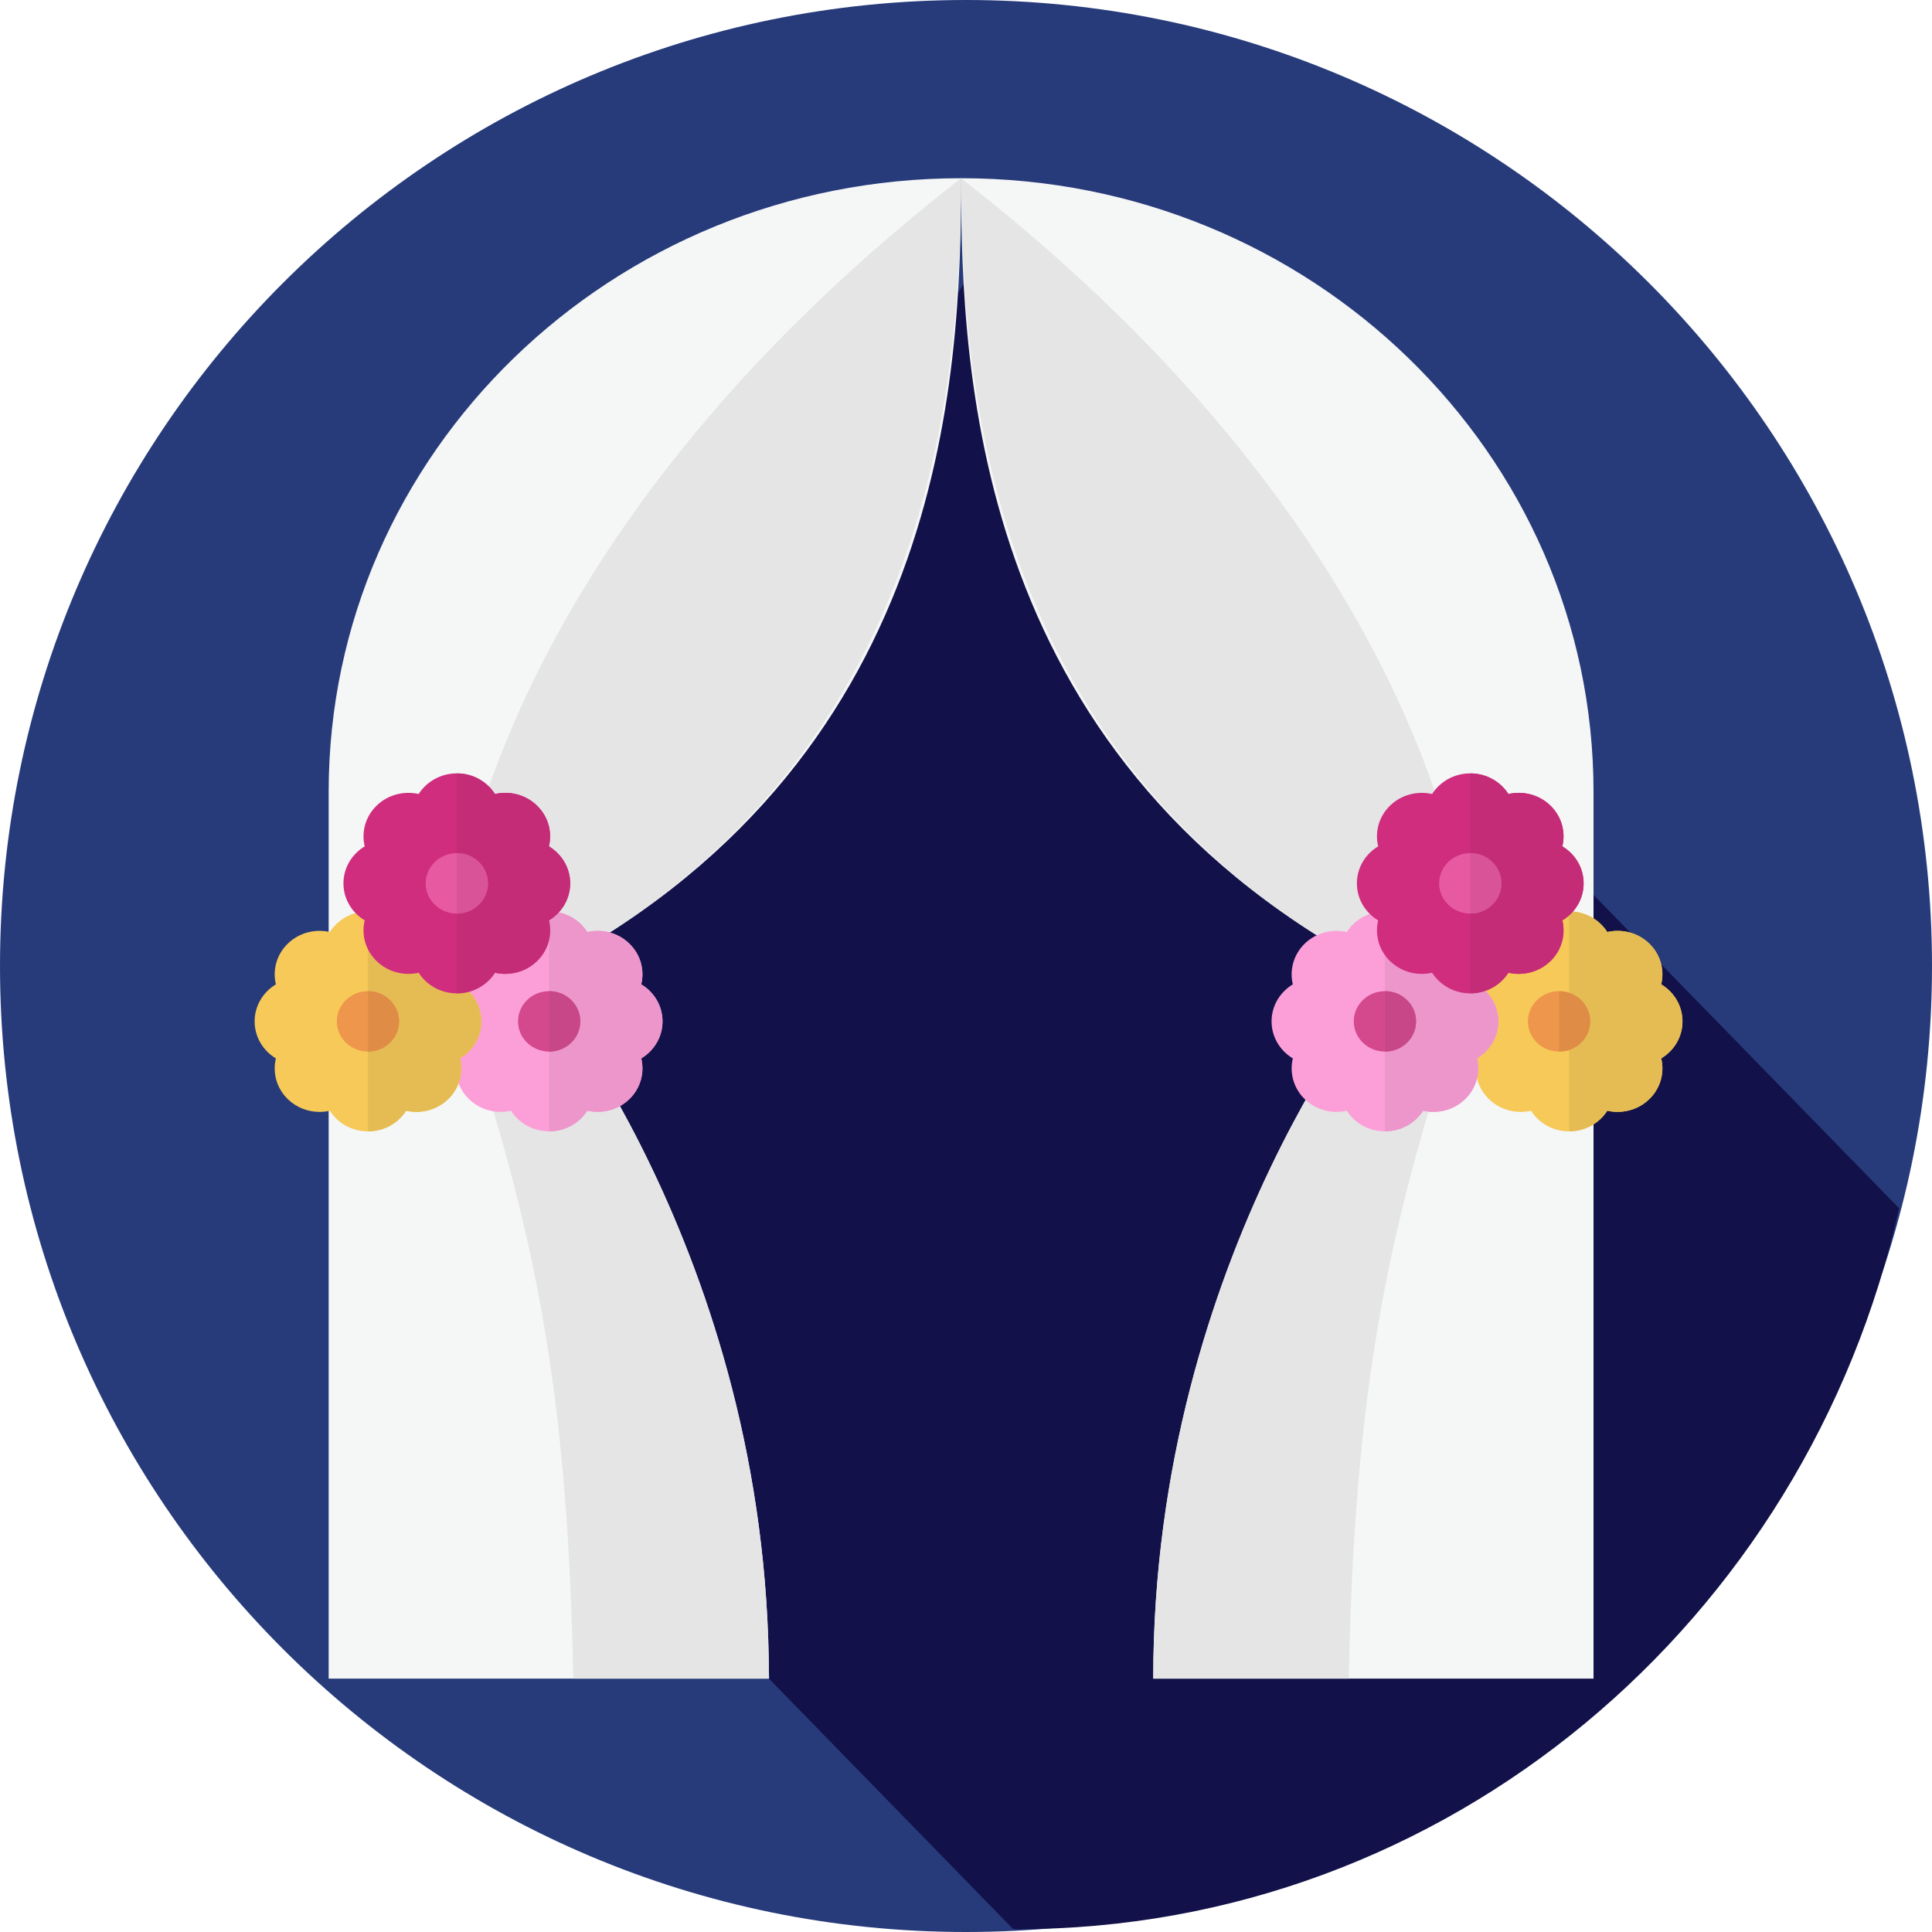
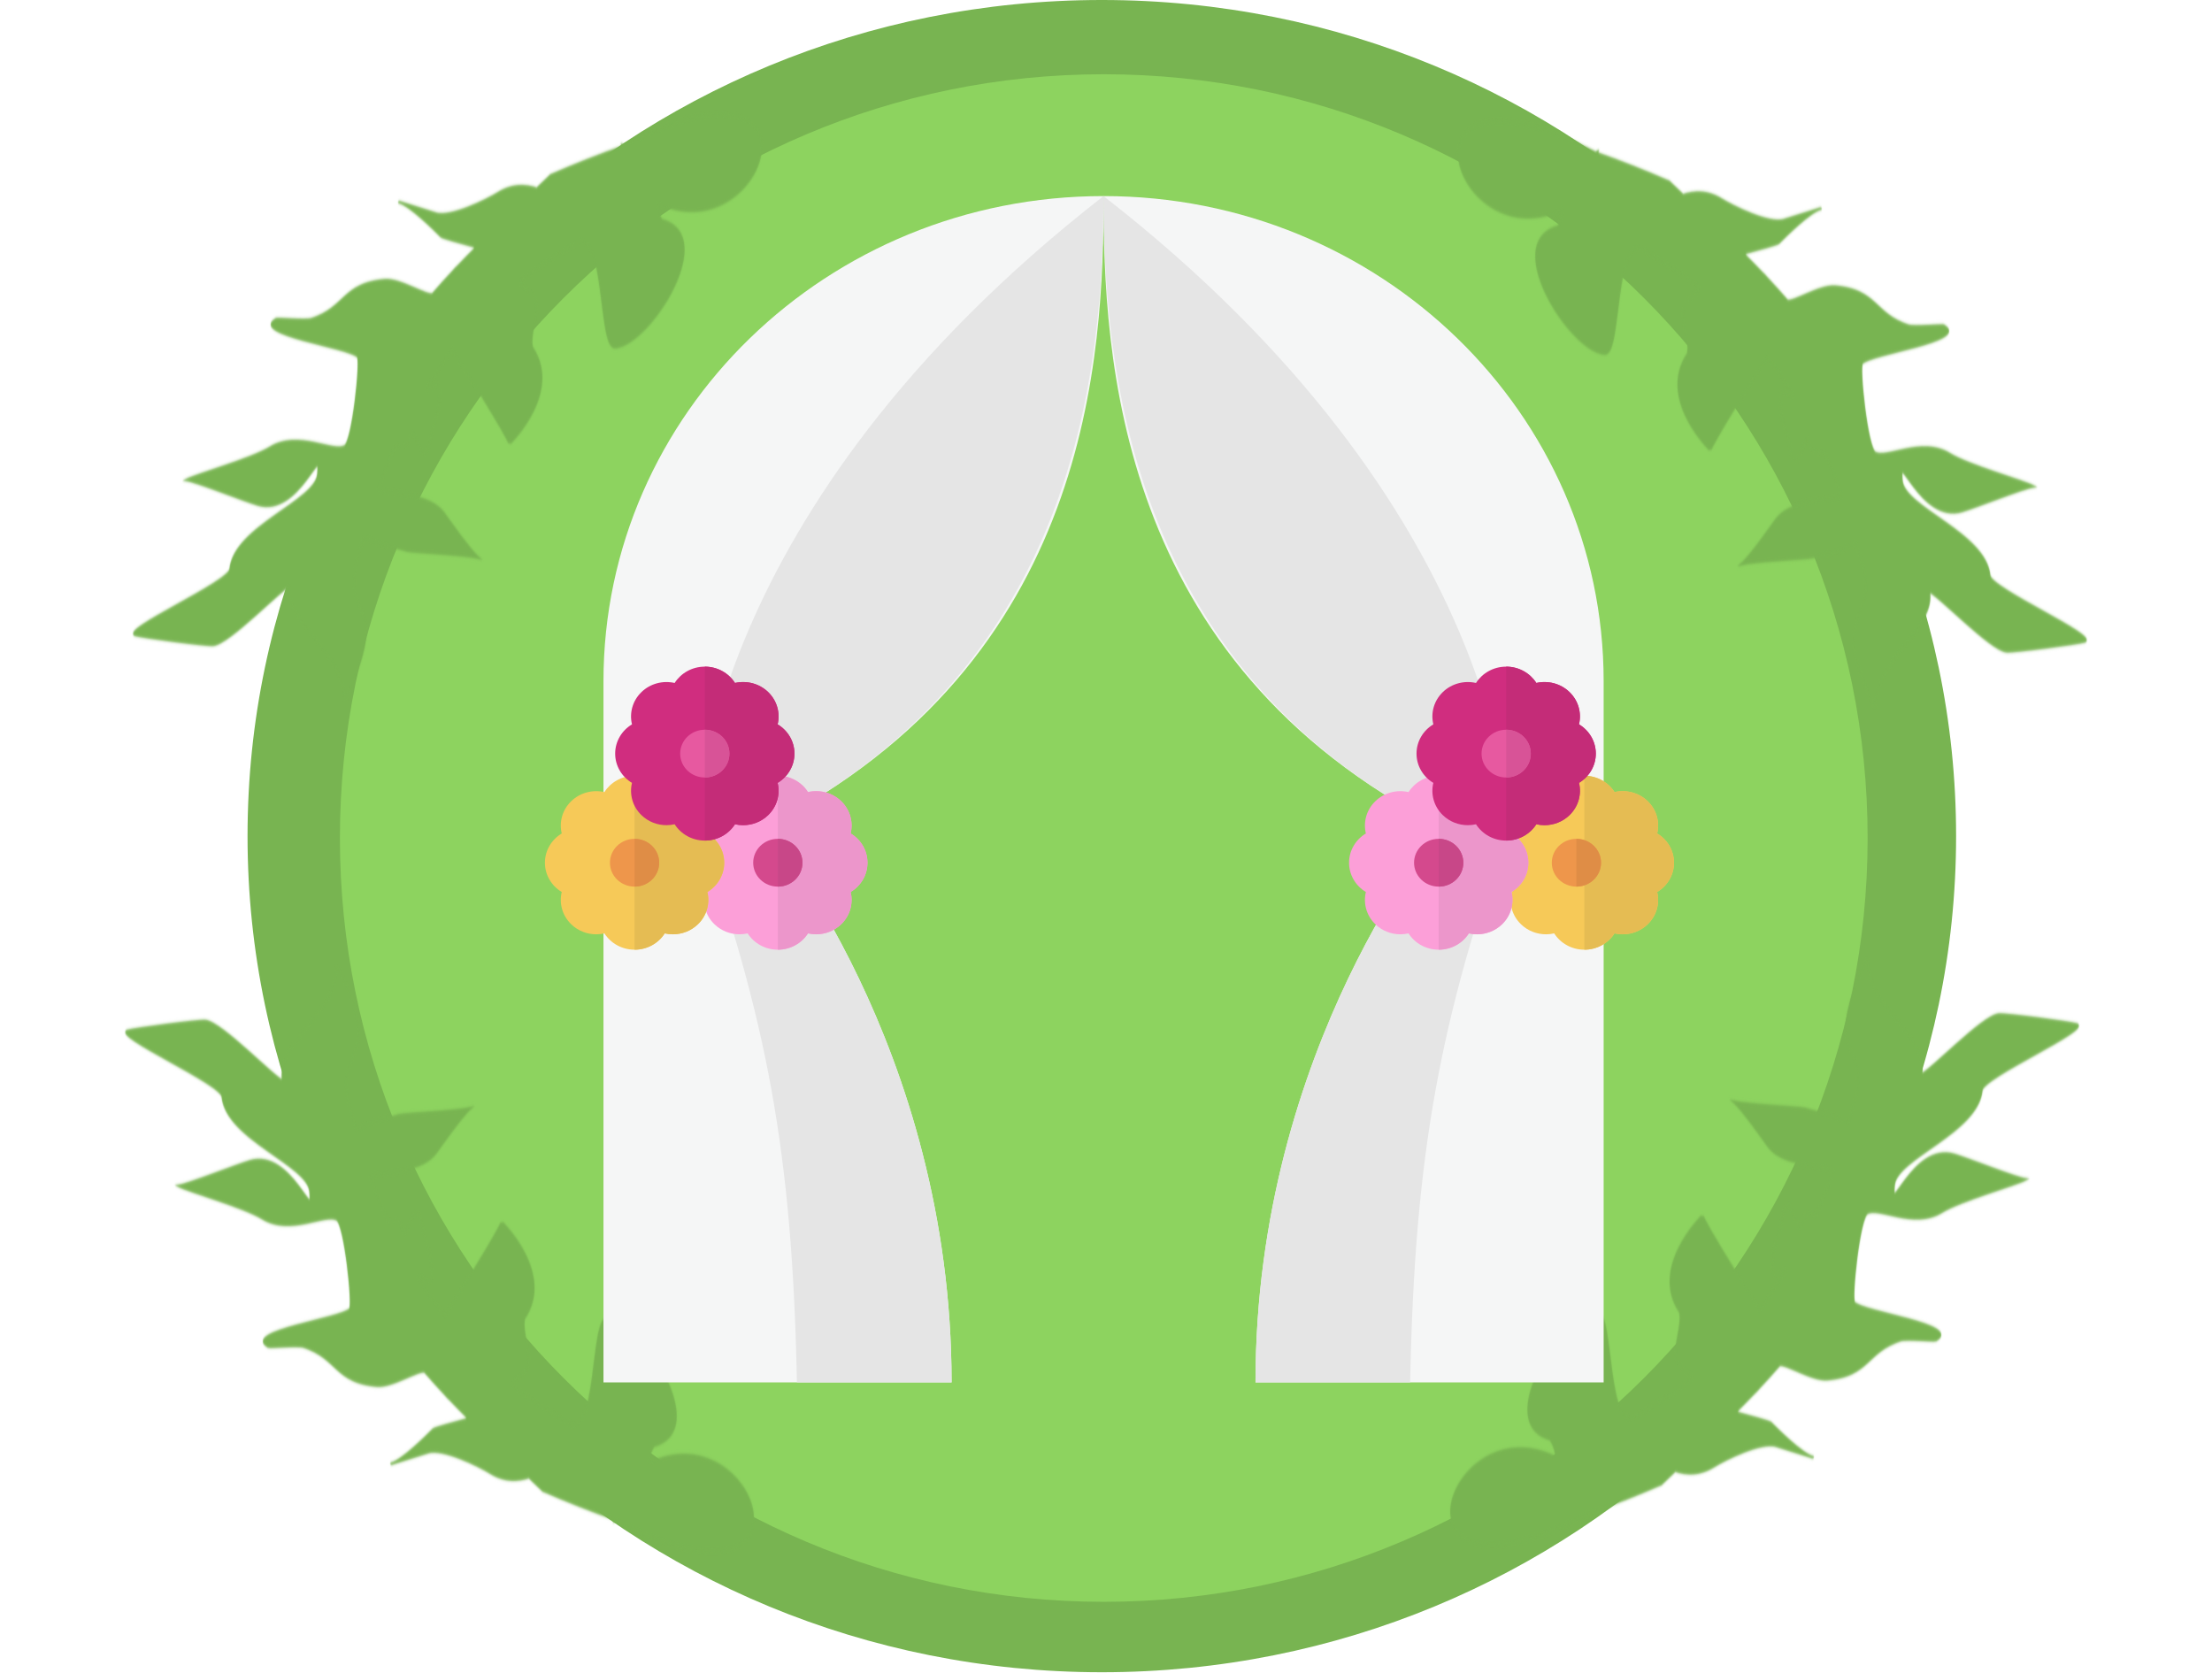
- <svg xmlns="http://www.w3.org/2000/svg" version="1.1" id="Layer_1" x="0px" y="0px" viewBox="0 0 511.996 511.996" xml:space="preserve" width="511.996" height="511.996">
-   <defs id="defs4578">
-     <pattern y="0" x="0" height="6" width="6" patternUnits="userSpaceOnUse" id="EMFhbasepattern" />
+ <svg xmlns="http://www.w3.org/2000/svg" width="196.144mm" height="148.296mm" viewBox="0 0 196.144 148.296" version="1.1" id="svg24597">
+   <defs id="defs24591">
+     <filter style="color-interpolation-filters:sRGB" id="filter16090-4-2-3" x="-0.002" width="1.005" y="-0.007" height="1.014">
+       <feGaussianBlur stdDeviation="0.215" id="feGaussianBlur16092-2-4-3" />
+     </filter>
+     <filter style="color-interpolation-filters:sRGB" id="filter16090-4-2-3-0" x="-0.002" width="1.005" y="-0.007" height="1.014">
+       <feGaussianBlur stdDeviation="0.215" id="feGaussianBlur16092-2-4-3-1" />
+     </filter>
+     <filter style="color-interpolation-filters:sRGB" id="filter16090-4-2-3-2" x="-0.002" width="1.005" y="-0.007" height="1.014">
+       <feGaussianBlur stdDeviation="0.215" id="feGaussianBlur16092-2-4-3-6" />
+     </filter>
+     <filter style="color-interpolation-filters:sRGB" id="filter16090-4-2-3-0-4" x="-0.002" width="1.005" y="-0.007" height="1.014">
+       <feGaussianBlur stdDeviation="0.215" id="feGaussianBlur16092-2-4-3-1-4" />
+     </filter>
  </defs>
-   <path id="path4595" d="m 511.996,255.998 c 0,141.359 -114.639,255.998 -255.998,255.998 C 114.639,511.996 0,397.357 0,255.998 0,114.639 114.639,0 255.998,0 397.357,0 511.996,114.639 511.996,255.998 Z" style="fill:#273b7a;fill-opacity:1;fill-rule:nonzero;stroke:none" />
-   <path style="fill:#121149;stroke-width:1" d="M 360.645,173.935 C 362.023,186.975 255.996,61.041 255.997,74.273 187.101,182.691 200.053,242.107 121.06,242.107 c -5.321,-0.04 87.99,203.741 82.705,202.736 l 64.75,66.402 c 0.303,0.002 0.602,0.011 0.904,0.011 114.059,0 209.519,-81.646 233.854,-191.055 z" id="path4487-1" />
-   <g id="g4489" transform="matrix(0.8004345,0,0,0.7765876,50.43327,47.23042)" style="stroke-width:1.268">
-     <path style="fill:#f5f6f6;stroke-width:1.609" d="m 255.192,0 c 0,68.398 5.029,200.688 141.314,272.124 0,0 -77.683,94.668 -77.683,239.876 H 464.578 V 209.387 C 464.579,93.746 370.834,0 255.192,0 Z" id="path4485" />
-     <path style="fill:#f5f6f6;stroke-width:1.609" d="m 255.192,0 c 0,68.398 -5.029,200.688 -141.314,272.124 0,0 77.683,94.668 77.683,239.876 H 45.806 V 209.387 C 45.806,93.746 139.552,0 255.192,0 Z" id="path4487" />
+   <g id="layer1" transform="translate(-14.90121,-137.4296)">
+     <g transform="translate(-288.6357,-73.91374)" id="layer1-2" style="stroke:none">
+       <ellipse style="fill:#78b451;fill-opacity:1;fill-rule:nonzero;stroke:none;stroke-width:0.265" cx="401.238" cy="285.491" id="circle7386-8" rx="75.751" ry="74.148" />
+       <circle style="fill:#8dd35f;fill-opacity:1;stroke:none;stroke-width:0.265" cx="401.411" cy="285.661" r="67.733" id="circle7386" />
+       <g transform="translate(33.69551,134.8254)" id="layer1-8" style="stroke:none" />
+     </g>
+     <path style="fill:#78b451;fill-opacity:1;stroke:#78b451;stroke-width:0.444;stroke-linecap:butt;stroke-linejoin:miter;stroke-miterlimit:4;stroke-dasharray:none;stroke-opacity:1;filter:url(#filter16090-4-2-3);enable-background:new" d="m 439.553,484.688 c -1.938,0.915 -3.654,3.051 -5.328,4.828 -0.437,0.464 -3.95,7.064 -5.348,8.779 1.818,-0.728 8.024,-1.816 8.838,-1.967 4.137,-0.766 5.562,-5.092 7.816,-7.516 2.199,1.656 4.308,3.406 6.314,5.254 -3.418,1.994 5.587,3.289 -3.21,3.094 -0.064,0.95 0,0 5.587,4.136 6.461,2.997 2.3,0.47 4.099,-0.505 1.775,2.083 3.44,4.256 4.975,6.531 -0.615,-0.255 -1.167,-0.402 -1.541,-0.275 -0.397,0.134 -16.595,2.22 -17.096,1.925 0.077,0.089 4.729,9.668 13.506,8.315 1.313,0.068 3.794,1.76 5.365,2.488 6.11,2.834 4.85,-7.495 8.33,9.273 1.085,5.228 -17.976,-2.999 -18.766,-0.746 -1.58,4.507 10.823,19.698 16.867,13.283 0.257,-0.273 3.091,-0.21 3.203,0.33 -15.183,10.969 14.506,32.764 10.576,-1.062 0.043,-0.042 0.085,-0.076 0.127,-0.107 -0.063,-0.003 -0.05,0.002 -0.121,-0.002 0.147,-3.611 0.148,-7.304 -0.004,-11.078 -0.417,-0.869 -0.839,-1.777 -1.254,-2.658 1.351,-1.334 2.18,-2.985 1.717,-5.217 -0.43,-2.07 -0.975,-7.731 0.637,-9.441 0.371,-0.393 4.15,-4.266 3.99,-4.096 -1.211,1.286 -6.362,3.053 -7.906,3.576 -0.263,0.089 -2.154,2.193 -3.803,4.023 -0.585,-1.16 -1.176,-2.321 -1.803,-3.49 -0.128,-0.306 -0.311,-0.626 -0.51,-0.947 -0.718,-1.314 -1.473,-2.632 -2.262,-3.953 -0.006,-0.058 -0.013,-0.117 -0.01,-0.172 0.062,-0.924 4.394,-3.386 5.107,-5.422 1.997,-5.696 -1.929,-6.534 -1.576,-11.77 0.061,-0.905 2.202,-4.399 2.154,-4.627 -0.874,-4.211 -8.608,7.839 -10.854,8.6 -0.756,0.256 -12.787,-5.427 -13.071,-6.798 -0.421,-2.028 5.326,-5.206 4.355,-9.881 -0.65,-3.131 0.32,-11.065 0.114,-12.823 -0.896,1.297 -6.686,6.356 -8.217,7.981 -4.395,4.664 6.365,12.125 1.024,9.647 -4.088,-1.896 -3.043,-13.961 -9.328,-16.877 -2.069,-0.96 -2.758,-18.003 -4.472,-16.184 -0.684,0.726 -5.9,8.565 -6.238,9.529 -0.76,2.17 4.653,12.173 4.606,13.721 -5.385,-3.126 -14.034,3.448 -20.946,0.529 13.933,12.95 11.493,1.585 24.353,11.77 z" transform="matrix(0.2116166,0.4875748,-0.5779932,0.2281816,365.9375,-87.66529)" id="path21051-7-8-2" />
+     <path style="fill:#78b451;fill-opacity:1;stroke:#78b451;stroke-width:0.444;stroke-linecap:butt;stroke-linejoin:miter;stroke-miterlimit:4;stroke-dasharray:none;stroke-opacity:1;filter:url(#filter16090-4-2-3-0);enable-background:new" d="m 439.553,484.688 c -1.938,0.915 -3.654,3.051 -5.328,4.828 -0.437,0.464 -3.95,7.064 -5.348,8.779 1.818,-0.728 8.024,-1.816 8.838,-1.967 4.137,-0.766 5.562,-5.092 7.816,-7.516 2.199,1.656 4.308,3.406 6.314,5.254 -3.418,1.994 5.587,3.289 -3.21,3.094 -0.064,0.95 0,0 5.587,4.136 6.461,2.997 2.3,0.47 4.099,-0.505 1.775,2.083 3.44,4.256 4.975,6.531 -0.615,-0.255 -1.167,-0.402 -1.541,-0.275 -0.397,0.134 -16.595,2.22 -17.096,1.925 0.077,0.089 4.729,9.668 13.506,8.315 1.313,0.068 3.794,1.76 5.365,2.488 6.11,2.834 4.85,-7.495 8.33,9.273 1.085,5.228 -17.976,-2.999 -18.766,-0.746 -1.58,4.507 10.823,19.698 16.867,13.283 0.257,-0.273 3.091,-0.21 3.203,0.33 -15.183,10.969 14.506,32.764 10.576,-1.062 0.043,-0.042 0.085,-0.076 0.127,-0.107 -0.063,-0.003 -0.05,0.002 -0.121,-0.002 0.147,-3.611 0.148,-7.304 -0.004,-11.078 -0.417,-0.869 -0.839,-1.777 -1.254,-2.658 1.351,-1.334 2.18,-2.985 1.717,-5.217 -0.43,-2.07 -0.975,-7.731 0.637,-9.441 0.371,-0.393 4.15,-4.266 3.99,-4.096 -1.211,1.286 -6.362,3.053 -7.906,3.576 -0.263,0.089 -2.154,2.193 -3.803,4.023 -0.585,-1.16 -1.176,-2.321 -1.803,-3.49 -0.128,-0.306 -0.311,-0.626 -0.51,-0.947 -0.718,-1.314 -1.473,-2.632 -2.262,-3.953 -0.006,-0.058 -0.013,-0.117 -0.01,-0.172 0.062,-0.924 4.394,-3.386 5.107,-5.422 1.997,-5.696 -1.929,-6.534 -1.576,-11.77 0.061,-0.905 2.202,-4.399 2.154,-4.627 -0.874,-4.211 -8.608,7.839 -10.854,8.6 -0.756,0.256 -12.787,-5.427 -13.071,-6.798 -0.421,-2.028 5.326,-5.206 4.355,-9.881 -0.65,-3.131 0.32,-11.065 0.114,-12.823 -0.896,1.297 -6.686,6.356 -8.217,7.981 -4.395,4.664 6.365,12.125 1.024,9.647 -4.088,-1.896 -3.043,-13.961 -9.328,-16.877 -2.069,-0.96 -2.758,-18.003 -4.472,-16.184 -0.684,0.726 -5.9,8.565 -6.238,9.529 -0.76,2.17 4.653,12.173 4.606,13.721 -5.385,-3.126 -14.034,3.448 -20.946,0.529 13.933,12.95 11.493,1.585 24.353,11.77 z" transform="matrix(-0.2116166,0.4875748,0.5779933,0.2281816,-140.686,-87.09139)" id="path21051-7-8-2-9" />
+     <path style="fill:#78b451;fill-opacity:1;stroke:#78b451;stroke-width:0.444;stroke-linecap:butt;stroke-linejoin:miter;stroke-miterlimit:4;stroke-dasharray:none;stroke-opacity:1;filter:url(#filter16090-4-2-3-2);enable-background:new" d="m 439.553,484.688 c -1.938,0.915 -3.654,3.051 -5.328,4.828 -0.437,0.464 -3.95,7.064 -5.348,8.779 1.818,-0.728 8.024,-1.816 8.838,-1.967 4.137,-0.766 5.562,-5.092 7.816,-7.516 2.199,1.656 4.308,3.406 6.314,5.254 -3.418,1.994 5.587,3.289 -3.21,3.094 -0.064,0.95 0,0 5.587,4.136 6.461,2.997 2.3,0.47 4.099,-0.505 1.775,2.083 3.44,4.256 4.975,6.531 -0.615,-0.255 -1.167,-0.402 -1.541,-0.275 -0.397,0.134 -16.595,2.22 -17.096,1.925 0.077,0.089 4.729,9.668 13.506,8.315 1.313,0.068 3.794,1.76 5.365,2.488 6.11,2.834 4.85,-7.495 8.33,9.273 1.085,5.228 -17.976,-2.999 -18.766,-0.746 -1.58,4.507 10.823,19.698 16.867,13.283 0.257,-0.273 3.091,-0.21 3.203,0.33 -15.183,10.969 14.506,32.764 10.576,-1.062 0.043,-0.042 0.085,-0.076 0.127,-0.107 -0.063,-0.003 -0.05,0.002 -0.121,-0.002 0.147,-3.611 0.148,-7.304 -0.004,-11.078 -0.417,-0.869 -0.839,-1.777 -1.254,-2.658 1.351,-1.334 2.18,-2.985 1.717,-5.217 -0.43,-2.07 -0.975,-7.731 0.637,-9.441 0.371,-0.393 4.15,-4.266 3.99,-4.096 -1.211,1.286 -6.362,3.053 -7.906,3.576 -0.263,0.089 -2.154,2.193 -3.803,4.023 -0.585,-1.16 -1.176,-2.321 -1.803,-3.49 -0.128,-0.306 -0.311,-0.626 -0.51,-0.947 -0.718,-1.314 -1.473,-2.632 -2.262,-3.953 -0.006,-0.058 -0.013,-0.117 -0.01,-0.172 0.062,-0.924 4.394,-3.386 5.107,-5.422 1.997,-5.696 -1.929,-6.534 -1.576,-11.77 0.061,-0.905 2.202,-4.399 2.154,-4.627 -0.874,-4.211 -8.608,7.839 -10.854,8.6 -0.756,0.256 -12.787,-5.427 -13.071,-6.798 -0.421,-2.028 5.326,-5.206 4.355,-9.881 -0.65,-3.131 0.32,-11.065 0.114,-12.823 -0.896,1.297 -6.686,6.356 -8.217,7.981 -4.395,4.664 6.365,12.125 1.024,9.647 -4.088,-1.896 -3.043,-13.961 -9.328,-16.877 -2.069,-0.96 -2.758,-18.003 -4.472,-16.184 -0.684,0.726 -5.9,8.565 -6.238,9.529 -0.76,2.17 4.653,12.173 4.606,13.721 -5.385,-3.126 -14.034,3.448 -20.946,0.529 13.933,12.95 11.493,1.585 24.353,11.77 z" transform="matrix(0.2116166,-0.4875748,-0.5779933,-0.2281816,366.6321,510.2543)" id="path21051-7-8-2-91" />
+     <path style="fill:#78b451;fill-opacity:1;stroke:#78b451;stroke-width:0.444;stroke-linecap:butt;stroke-linejoin:miter;stroke-miterlimit:4;stroke-dasharray:none;stroke-opacity:1;filter:url(#filter16090-4-2-3-0-4);enable-background:new" d="m 439.553,484.688 c -1.938,0.915 -3.654,3.051 -5.328,4.828 -0.437,0.464 -3.95,7.064 -5.348,8.779 1.818,-0.728 8.024,-1.816 8.838,-1.967 4.137,-0.766 5.562,-5.092 7.816,-7.516 2.199,1.656 4.308,3.406 6.314,5.254 -3.418,1.994 5.587,3.289 -3.21,3.094 -0.064,0.95 0,0 5.587,4.136 6.461,2.997 2.3,0.47 4.099,-0.505 1.775,2.083 3.44,4.256 4.975,6.531 -0.615,-0.255 -1.167,-0.402 -1.541,-0.275 -0.397,0.134 -16.595,2.22 -17.096,1.925 0.077,0.089 4.729,9.668 13.506,8.315 1.313,0.068 3.794,1.76 5.365,2.488 6.11,2.834 4.85,-7.495 8.33,9.273 1.085,5.228 -17.976,-2.999 -18.766,-0.746 -1.58,4.507 10.823,19.698 16.867,13.283 0.257,-0.273 3.091,-0.21 3.203,0.33 -15.183,10.969 14.506,32.764 10.576,-1.062 0.043,-0.042 0.085,-0.076 0.127,-0.107 -0.063,-0.003 -0.05,0.002 -0.121,-0.002 0.147,-3.611 0.148,-7.304 -0.004,-11.078 -0.417,-0.869 -0.839,-1.777 -1.254,-2.658 1.351,-1.334 2.18,-2.985 1.717,-5.217 -0.43,-2.07 -0.975,-7.731 0.637,-9.441 0.371,-0.393 4.15,-4.266 3.99,-4.096 -1.211,1.286 -6.362,3.053 -7.906,3.576 -0.263,0.089 -2.154,2.193 -3.803,4.023 -0.585,-1.16 -1.176,-2.321 -1.803,-3.49 -0.128,-0.306 -0.311,-0.626 -0.51,-0.947 -0.718,-1.314 -1.473,-2.632 -2.262,-3.953 -0.006,-0.058 -0.013,-0.117 -0.01,-0.172 0.062,-0.924 4.394,-3.386 5.107,-5.422 1.997,-5.696 -1.929,-6.534 -1.576,-11.77 0.061,-0.905 2.202,-4.399 2.154,-4.627 -0.874,-4.211 -8.608,7.839 -10.854,8.6 -0.756,0.256 -12.787,-5.427 -13.071,-6.798 -0.421,-2.028 5.326,-5.206 4.355,-9.881 -0.65,-3.131 0.32,-11.065 0.114,-12.823 -0.896,1.297 -6.686,6.356 -8.217,7.981 -4.395,4.664 6.365,12.125 1.024,9.647 -4.088,-1.896 -3.043,-13.961 -9.328,-16.877 -2.069,-0.96 -2.758,-18.003 -4.472,-16.184 -0.684,0.726 -5.9,8.565 -6.238,9.529 -0.76,2.17 4.653,12.173 4.606,13.721 -5.385,-3.126 -14.034,3.448 -20.946,0.529 13.933,12.95 11.493,1.585 24.353,11.77 z" transform="matrix(-0.2116166,-0.4875748,0.5779933,-0.2281816,-139.9914,509.6804)" id="path21051-7-8-2-9-5" />
+     <g id="g25489" transform="matrix(0.2645833,0,0,0.2645833,45.36783,142.3216)">
+       <g style="stroke-width:1.268" transform="matrix(0.8004345,0,0,0.7765876,50.43327,47.23042)" id="g4489">
+         <path id="path4485" d="m 255.192,0 c 0,68.398 5.029,200.688 141.314,272.124 0,0 -77.683,94.668 -77.683,239.876 H 464.578 V 209.387 C 464.579,93.746 370.834,0 255.192,0 Z" style="fill:#f5f6f6;stroke-width:1.609" />
+         <path id="path4487" d="m 255.192,0 c 0,68.398 -5.029,200.688 -141.314,272.124 0,0 77.683,94.668 77.683,239.876 H 45.806 V 209.387 C 45.806,93.746 139.552,0 255.192,0 Z" style="fill:#f5f6f6;stroke-width:1.609" />
+       </g>
+       <g style="stroke-width:1.268" transform="matrix(0.8004345,0,0,0.7765876,50.43327,47.23042)" id="g4495">
+         <path id="path4491" d="M 113.878,272.124 C 246.647,202.533 254.844,69.764 255.179,0 85.529,136.166 85.537,271.577 85.537,271.577 114.053,355.489 124.884,412.012 126.8,512 h 64.761 c 0,-145.208 -77.683,-239.876 -77.683,-239.876 z" style="fill:#e5e5e5;stroke-width:1.609" />
+         <path id="path4493" d="M 396.48,272.124 C 263.712,202.533 255.514,69.764 255.179,0 424.829,136.166 424.821,271.577 424.821,271.577 396.305,355.489 385.473,412.012 383.559,512 H 318.798 C 318.797,366.792 396.48,272.124 396.48,272.124 Z" style="fill:#e5e5e5;stroke-width:1.609" />
+       </g>
+       <path id="path4497" d="m 445.873,270.674 c 0,-4.144 -2.253,-7.777 -5.636,-9.81 0.909,-3.757 -0.143,-7.872 -3.163,-10.802 -3.02,-2.929 -7.26,-3.952 -11.133,-3.069 -2.096,-3.282 -5.839,-5.468 -10.111,-5.468 -4.271,0 -8.016,2.186 -10.111,5.468 -3.873,-0.882 -8.112,0.139 -11.133,3.069 -3.02,2.93 -4.073,7.044 -3.163,10.802 -3.383,2.033 -5.636,5.666 -5.636,9.81 0,4.144 2.253,7.777 5.636,9.81 -0.909,3.757 0.143,7.871 3.163,10.802 2.32,2.252 5.362,3.377 8.404,3.377 0.916,0 1.831,-0.104 2.729,-0.308 2.096,3.282 5.84,5.468 10.111,5.468 4.271,0 8.016,-2.186 10.111,-5.468 0.896,0.204 1.812,0.308 2.729,0.308 3.042,0 6.084,-1.126 8.404,-3.377 3.02,-2.93 4.073,-7.044 3.163,-10.802 3.383,-2.033 5.637,-5.666 5.637,-9.81 z" style="fill:#f6c958;stroke-width:1" />
+       <path id="path4499" d="m 445.873,270.674 c 0,-4.144 -2.253,-7.777 -5.636,-9.81 0.909,-3.757 -0.143,-7.872 -3.163,-10.802 -3.02,-2.929 -7.26,-3.952 -11.133,-3.069 -2.096,-3.282 -5.839,-5.468 -10.111,-5.468 0,8.243 0,51.454 0,58.296 4.271,0 8.016,-2.186 10.111,-5.468 0.896,0.204 1.812,0.308 2.729,0.308 3.042,0 6.084,-1.126 8.404,-3.377 3.02,-2.93 4.073,-7.044 3.163,-10.802 3.383,-2.032 5.637,-5.665 5.637,-9.809 z" style="fill:#e5bc53;stroke-width:1" />
+       <ellipse ry="8.006" rx="8.252" id="circle4501" cy="270.672" cx="413.171" style="fill:#ee964b;stroke-width:1" />
+       <path id="path4503" d="m 413.17,262.668 c 4.557,0 8.252,3.585 8.252,8.006 0,4.421 -3.695,8.006 -8.252,8.006 0,-6.339 0,-11.723 0,-16.012 z" style="fill:#df8d46;stroke-width:1" />
+       <path id="path4505" d="m 397.06,270.674 c 0,-4.144 -2.253,-7.777 -5.636,-9.81 0.909,-3.757 -0.143,-7.872 -3.163,-10.802 -3.02,-2.929 -7.26,-3.952 -11.133,-3.069 -2.096,-3.282 -5.839,-5.468 -10.111,-5.468 -4.271,0 -8.016,2.186 -10.111,5.468 -3.873,-0.882 -8.112,0.139 -11.133,3.069 -3.02,2.93 -4.073,7.044 -3.163,10.802 -3.383,2.033 -5.636,5.666 -5.636,9.81 0,4.144 2.253,7.777 5.636,9.81 -0.909,3.757 0.143,7.871 3.163,10.802 2.321,2.252 5.362,3.377 8.404,3.377 0.916,0 1.831,-0.104 2.728,-0.308 2.096,3.282 5.84,5.468 10.111,5.468 4.271,0 8.016,-2.186 10.111,-5.468 0.896,0.204 1.812,0.308 2.729,0.308 3.042,0 6.084,-1.126 8.404,-3.377 3.02,-2.93 4.073,-7.044 3.163,-10.802 3.384,-2.033 5.638,-5.666 5.638,-9.81 z" style="fill:#fc9fd8;stroke-width:1" />
+       <path id="path4507" d="m 397.06,270.674 c 0,-4.144 -2.253,-7.777 -5.636,-9.81 0.909,-3.757 -0.143,-7.872 -3.163,-10.802 -3.02,-2.929 -7.26,-3.952 -11.133,-3.069 -2.096,-3.282 -5.839,-5.468 -10.111,-5.468 0,8.243 0,51.454 0,58.296 4.271,0 8.016,-2.186 10.111,-5.468 0.896,0.204 1.812,0.308 2.729,0.308 3.042,0 6.084,-1.126 8.404,-3.377 3.02,-2.93 4.073,-7.044 3.163,-10.802 3.383,-2.032 5.637,-5.665 5.637,-9.809 z" style="fill:#ec96cb;stroke-width:1" />
+       <ellipse ry="8.006" rx="8.252" id="circle4509" cy="270.672" cx="367.012" style="fill:#d4498d;stroke-width:1" />
+       <path id="path4511" d="m 367.016,262.668 c 4.557,0 8.252,3.585 8.252,8.006 0,4.421 -3.695,8.006 -8.252,8.006 0,-6.339 0,-11.723 0,-16.012 z" style="fill:#c84788;stroke-width:1" />
+       <path id="path4513" d="m 419.672,234.101 c 0,-4.144 -2.253,-7.777 -5.636,-9.81 0.909,-3.757 -0.143,-7.871 -3.163,-10.802 -3.02,-2.929 -7.26,-3.952 -11.133,-3.069 -2.096,-3.282 -5.84,-5.468 -10.111,-5.468 -4.271,0 -8.016,2.186 -10.111,5.468 -3.873,-0.882 -8.112,0.139 -11.133,3.069 -3.02,2.93 -4.073,7.044 -3.163,10.802 -3.383,2.033 -5.636,5.666 -5.636,9.81 0,4.144 2.253,7.777 5.636,9.81 -0.909,3.757 0.143,7.871 3.163,10.802 2.32,2.251 5.362,3.377 8.404,3.377 0.916,0 1.831,-0.104 2.728,-0.308 2.096,3.282 5.84,5.468 10.111,5.468 4.271,0 8.016,-2.186 10.111,-5.468 0.896,0.204 1.812,0.308 2.729,0.308 3.042,0 6.084,-1.126 8.404,-3.377 3.02,-2.93 4.073,-7.044 3.163,-10.802 3.385,-2.033 5.638,-5.666 5.638,-9.81 z" style="fill:#d02d7f;stroke-width:1" />
+       <path id="path4515" d="m 419.672,234.101 c 0,-4.144 -2.253,-7.777 -5.636,-9.81 0.909,-3.757 -0.143,-7.871 -3.163,-10.802 -3.02,-2.929 -7.26,-3.952 -11.133,-3.069 -2.096,-3.282 -5.84,-5.468 -10.111,-5.468 0,4.086 0,53.08 0,58.296 4.271,0 8.016,-2.186 10.111,-5.468 0.896,0.204 1.812,0.308 2.729,0.308 3.042,0 6.084,-1.126 8.404,-3.377 3.02,-2.93 4.073,-7.044 3.163,-10.802 3.383,-2.032 5.637,-5.665 5.637,-9.809 z" style="fill:#c42c78;stroke-width:1" />
+       <ellipse ry="8.006" rx="8.252" id="circle4517" cy="234.1" cx="389.633" style="fill:#e759a0;stroke-width:1" />
+       <path id="path4519" d="m 389.629,226.096 c 4.557,0 8.252,3.585 8.252,8.006 0,4.421 -3.695,8.006 -8.252,8.006 0,-4.625 0,-11.198 0,-16.012 z" style="fill:#d85397;stroke-width:1" />
+       <path id="path4521" d="m 175.574,270.674 c 0,-4.144 -2.253,-7.777 -5.636,-9.81 0.909,-3.757 -0.143,-7.872 -3.163,-10.802 -3.02,-2.929 -7.26,-3.952 -11.133,-3.069 -2.096,-3.282 -5.839,-5.468 -10.111,-5.468 -4.272,0 -8.016,2.186 -10.111,5.468 -3.873,-0.882 -8.112,0.139 -11.133,3.069 -3.021,2.93 -4.073,7.044 -3.163,10.802 -3.383,2.033 -5.636,5.666 -5.636,9.81 0,4.144 2.253,7.777 5.636,9.81 -0.909,3.757 0.143,7.871 3.163,10.802 2.32,2.252 5.362,3.377 8.404,3.377 0.916,0 1.831,-0.104 2.728,-0.308 2.096,3.282 5.84,5.468 10.111,5.468 4.271,0 8.016,-2.186 10.111,-5.468 0.896,0.204 1.812,0.308 2.729,0.308 3.042,0 6.084,-1.126 8.404,-3.377 3.02,-2.93 4.073,-7.044 3.163,-10.802 3.384,-2.033 5.638,-5.666 5.638,-9.81 z" style="fill:#fc9fd8;stroke-width:1" />
+       <path id="path4523" d="m 175.574,270.674 c 0,-4.144 -2.253,-7.777 -5.636,-9.81 0.909,-3.757 -0.143,-7.872 -3.163,-10.802 -3.02,-2.929 -7.26,-3.952 -11.133,-3.069 -2.096,-3.282 -5.839,-5.468 -10.111,-5.468 0,8.243 0,51.454 0,58.296 4.271,0 8.016,-2.186 10.111,-5.468 0.896,0.204 1.812,0.308 2.729,0.308 3.042,0 6.084,-1.126 8.404,-3.377 3.02,-2.93 4.073,-7.044 3.163,-10.802 3.383,-2.032 5.637,-5.665 5.637,-9.809 z" style="fill:#ec96cb;stroke-width:1" />
+       <ellipse ry="8.006" rx="8.252" id="circle4525" cy="270.672" cx="145.53" style="fill:#d4498d;stroke-width:1" />
+       <path id="path4527" d="m 145.53,262.668 c 4.557,0 8.252,3.585 8.252,8.006 0,4.421 -3.695,8.006 -8.252,8.006 0,-6.339 0,-11.723 0,-16.012 z" style="fill:#c84788;stroke-width:1" />
+       <path id="path4529" d="m 127.562,270.674 c 0,-4.144 -2.253,-7.777 -5.636,-9.81 0.909,-3.757 -0.143,-7.872 -3.163,-10.802 -3.02,-2.929 -7.26,-3.952 -11.133,-3.069 -2.096,-3.282 -5.839,-5.468 -10.111,-5.468 -4.272,0 -8.016,2.186 -10.111,5.468 -3.873,-0.882 -8.112,0.139 -11.133,3.069 -3.02,2.93 -4.073,7.044 -3.163,10.802 -3.383,2.033 -5.636,5.666 -5.636,9.81 0,4.144 2.253,7.777 5.636,9.81 -0.909,3.757 0.143,7.871 3.163,10.802 2.32,2.252 5.362,3.377 8.404,3.377 0.916,0 1.831,-0.104 2.728,-0.308 2.096,3.282 5.84,5.468 10.111,5.468 4.271,0 8.016,-2.186 10.111,-5.468 0.896,0.204 1.812,0.308 2.729,0.308 3.042,0 6.084,-1.126 8.404,-3.377 3.02,-2.93 4.073,-7.044 3.163,-10.802 3.385,-2.033 5.638,-5.666 5.638,-9.81 z" style="fill:#f6c958;stroke-width:1" />
+       <path id="path4531" d="m 127.562,270.674 c 0,-4.144 -2.253,-7.777 -5.636,-9.81 0.909,-3.757 -0.143,-7.872 -3.163,-10.802 -3.02,-2.929 -7.26,-3.952 -11.133,-3.069 -2.096,-3.282 -5.839,-5.468 -10.111,-5.468 0,8.243 0,51.454 0,58.296 4.271,0 8.016,-2.186 10.111,-5.468 0.896,0.204 1.812,0.308 2.729,0.308 3.042,0 6.084,-1.126 8.404,-3.377 3.02,-2.93 4.073,-7.044 3.163,-10.802 3.383,-2.032 5.637,-5.665 5.637,-9.809 z" style="fill:#e5bc53;stroke-width:1" />
+       <ellipse ry="8.006" rx="8.252" id="circle4533" cy="270.672" cx="97.52" style="fill:#ee964b;stroke-width:1" />
+       <path id="path4535" d="m 97.52,262.668 c 4.557,0 8.252,3.585 8.252,8.006 0,4.421 -3.695,8.006 -8.252,8.006 0,-6.339 0,-11.723 0,-16.012 z" style="fill:#df8d46;stroke-width:1" />
+       <path id="path4537" d="m 151.104,234.101 c 0,-4.144 -2.253,-7.777 -5.636,-9.81 0.909,-3.757 -0.143,-7.871 -3.163,-10.802 -3.02,-2.929 -7.26,-3.952 -11.133,-3.069 -2.096,-3.282 -5.839,-5.468 -10.111,-5.468 -4.271,0 -8.016,2.186 -10.111,5.468 -3.873,-0.882 -8.112,0.139 -11.133,3.069 -3.02,2.93 -4.073,7.044 -3.163,10.802 -3.383,2.033 -5.636,5.666 -5.636,9.81 0,4.144 2.253,7.777 5.636,9.81 -0.909,3.757 0.143,7.871 3.163,10.802 2.32,2.251 5.362,3.377 8.404,3.377 0.916,0 1.831,-0.104 2.728,-0.308 2.096,3.282 5.84,5.468 10.111,5.468 4.271,0 8.016,-2.186 10.111,-5.468 0.896,0.204 1.812,0.308 2.729,0.308 3.042,0 6.084,-1.126 8.404,-3.377 3.02,-2.93 4.073,-7.044 3.163,-10.802 3.384,-2.033 5.638,-5.666 5.638,-9.81 z" style="fill:#d02d7f;stroke-width:1" />
+       <path id="path4539" d="m 151.104,234.101 c 0,-4.144 -2.253,-7.777 -5.636,-9.81 0.909,-3.757 -0.143,-7.871 -3.163,-10.802 -3.02,-2.929 -7.26,-3.952 -11.133,-3.069 -2.096,-3.282 -5.839,-5.468 -10.111,-5.468 0,4.086 0,53.08 0,58.296 4.271,0 8.016,-2.186 10.111,-5.468 0.896,0.204 1.812,0.308 2.729,0.308 3.042,0 6.084,-1.126 8.404,-3.377 3.02,-2.93 4.073,-7.044 3.163,-10.802 3.383,-2.032 5.637,-5.665 5.637,-9.809 z" style="fill:#c42c78;stroke-width:1" />
+       <ellipse ry="8.006" rx="8.252" id="circle4541" cy="234.1" cx="121.057" style="fill:#e759a0;stroke-width:1" />
+       <path id="path4543" d="m 121.06,226.096 c 4.557,0 8.252,3.585 8.252,8.006 0,4.421 -3.695,8.006 -8.252,8.006 0,-4.625 0,-11.198 0,-16.012 z" style="fill:#d85397;stroke-width:1" />
+       <g transform="translate(-2.021993,-2.034465)" id="g4545" />
+       <g transform="translate(-2.021993,-2.034465)" id="g4547" />
+       <g transform="translate(-2.021993,-2.034465)" id="g4549" />
+       <g transform="translate(-2.021993,-2.034465)" id="g4551" />
+       <g transform="translate(-2.021993,-2.034465)" id="g4553" />
+       <g transform="translate(-2.021993,-2.034465)" id="g4555" />
+       <g transform="translate(-2.021993,-2.034465)" id="g4557" />
+       <g transform="translate(-2.021993,-2.034465)" id="g4559" />
+       <g transform="translate(-2.021993,-2.034465)" id="g4561" />
+       <g transform="translate(-2.021993,-2.034465)" id="g4563" />
+       <g transform="translate(-2.021993,-2.034465)" id="g4565" />
+       <g transform="translate(-2.021993,-2.034465)" id="g4567" />
+       <g transform="translate(-2.021993,-2.034465)" id="g4569" />
+       <g transform="translate(-2.021993,-2.034465)" id="g4571" />
+       <g transform="translate(-2.021993,-2.034465)" id="g4573" />
+     </g>
  </g>
-   <g id="g4495" transform="matrix(0.8004345,0,0,0.7765876,50.43327,47.23042)" style="stroke-width:1.268">
-     <path style="fill:#e5e5e5;stroke-width:1.609" d="M 113.878,272.124 C 246.647,202.533 254.844,69.764 255.179,0 85.529,136.166 85.537,271.577 85.537,271.577 114.053,355.489 124.884,412.012 126.8,512 h 64.761 c 0,-145.208 -77.683,-239.876 -77.683,-239.876 z" id="path4491" />
-     <path style="fill:#e5e5e5;stroke-width:1.609" d="M 396.48,272.124 C 263.712,202.533 255.514,69.764 255.179,0 424.829,136.166 424.821,271.577 424.821,271.577 396.305,355.489 385.473,412.012 383.559,512 H 318.798 C 318.797,366.792 396.48,272.124 396.48,272.124 Z" id="path4493" />
-   </g>
-   <path style="fill:#f6c958;stroke-width:1" d="m 445.873,270.674 c 0,-4.144 -2.253,-7.777 -5.636,-9.81 0.909,-3.757 -0.143,-7.872 -3.163,-10.802 -3.02,-2.929 -7.26,-3.952 -11.133,-3.069 -2.096,-3.282 -5.839,-5.468 -10.111,-5.468 -4.271,0 -8.016,2.186 -10.111,5.468 -3.873,-0.882 -8.112,0.139 -11.133,3.069 -3.02,2.93 -4.073,7.044 -3.163,10.802 -3.383,2.033 -5.636,5.666 -5.636,9.81 0,4.144 2.253,7.777 5.636,9.81 -0.909,3.757 0.143,7.871 3.163,10.802 2.32,2.252 5.362,3.377 8.404,3.377 0.916,0 1.831,-0.104 2.729,-0.308 2.096,3.282 5.84,5.468 10.111,5.468 4.271,0 8.016,-2.186 10.111,-5.468 0.896,0.204 1.812,0.308 2.729,0.308 3.042,0 6.084,-1.126 8.404,-3.377 3.02,-2.93 4.073,-7.044 3.163,-10.802 3.383,-2.033 5.637,-5.666 5.637,-9.81 z" id="path4497" />
-   <path style="fill:#e5bc53;stroke-width:1" d="m 445.873,270.674 c 0,-4.144 -2.253,-7.777 -5.636,-9.81 0.909,-3.757 -0.143,-7.872 -3.163,-10.802 -3.02,-2.929 -7.26,-3.952 -11.133,-3.069 -2.096,-3.282 -5.839,-5.468 -10.111,-5.468 0,8.243 0,51.454 0,58.296 4.271,0 8.016,-2.186 10.111,-5.468 0.896,0.204 1.812,0.308 2.729,0.308 3.042,0 6.084,-1.126 8.404,-3.377 3.02,-2.93 4.073,-7.044 3.163,-10.802 3.383,-2.032 5.637,-5.665 5.637,-9.809 z" id="path4499" />
-   <ellipse style="fill:#ee964b;stroke-width:1" cx="413.171" cy="270.672" id="circle4501" rx="8.252" ry="8.006" />
-   <path style="fill:#df8d46;stroke-width:1" d="m 413.17,262.668 c 4.557,0 8.252,3.585 8.252,8.006 0,4.421 -3.695,8.006 -8.252,8.006 0,-6.339 0,-11.723 0,-16.012 z" id="path4503" />
-   <path style="fill:#fc9fd8;stroke-width:1" d="m 397.06,270.674 c 0,-4.144 -2.253,-7.777 -5.636,-9.81 0.909,-3.757 -0.143,-7.872 -3.163,-10.802 -3.02,-2.929 -7.26,-3.952 -11.133,-3.069 -2.096,-3.282 -5.839,-5.468 -10.111,-5.468 -4.271,0 -8.016,2.186 -10.111,5.468 -3.873,-0.882 -8.112,0.139 -11.133,3.069 -3.02,2.93 -4.073,7.044 -3.163,10.802 -3.383,2.033 -5.636,5.666 -5.636,9.81 0,4.144 2.253,7.777 5.636,9.81 -0.909,3.757 0.143,7.871 3.163,10.802 2.321,2.252 5.362,3.377 8.404,3.377 0.916,0 1.831,-0.104 2.728,-0.308 2.096,3.282 5.84,5.468 10.111,5.468 4.271,0 8.016,-2.186 10.111,-5.468 0.896,0.204 1.812,0.308 2.729,0.308 3.042,0 6.084,-1.126 8.404,-3.377 3.02,-2.93 4.073,-7.044 3.163,-10.802 3.384,-2.033 5.638,-5.666 5.638,-9.81 z" id="path4505" />
-   <path style="fill:#ec96cb;stroke-width:1" d="m 397.06,270.674 c 0,-4.144 -2.253,-7.777 -5.636,-9.81 0.909,-3.757 -0.143,-7.872 -3.163,-10.802 -3.02,-2.929 -7.26,-3.952 -11.133,-3.069 -2.096,-3.282 -5.839,-5.468 -10.111,-5.468 0,8.243 0,51.454 0,58.296 4.271,0 8.016,-2.186 10.111,-5.468 0.896,0.204 1.812,0.308 2.729,0.308 3.042,0 6.084,-1.126 8.404,-3.377 3.02,-2.93 4.073,-7.044 3.163,-10.802 3.383,-2.032 5.637,-5.665 5.637,-9.809 z" id="path4507" />
-   <ellipse style="fill:#d4498d;stroke-width:1" cx="367.012" cy="270.672" id="circle4509" rx="8.252" ry="8.006" />
-   <path style="fill:#c84788;stroke-width:1" d="m 367.016,262.668 c 4.557,0 8.252,3.585 8.252,8.006 0,4.421 -3.695,8.006 -8.252,8.006 0,-6.339 0,-11.723 0,-16.012 z" id="path4511" />
-   <path style="fill:#d02d7f;stroke-width:1" d="m 419.672,234.101 c 0,-4.144 -2.253,-7.777 -5.636,-9.81 0.909,-3.757 -0.143,-7.871 -3.163,-10.802 -3.02,-2.929 -7.26,-3.952 -11.133,-3.069 -2.096,-3.282 -5.84,-5.468 -10.111,-5.468 -4.271,0 -8.016,2.186 -10.111,5.468 -3.873,-0.882 -8.112,0.139 -11.133,3.069 -3.02,2.93 -4.073,7.044 -3.163,10.802 -3.383,2.033 -5.636,5.666 -5.636,9.81 0,4.144 2.253,7.777 5.636,9.81 -0.909,3.757 0.143,7.871 3.163,10.802 2.32,2.251 5.362,3.377 8.404,3.377 0.916,0 1.831,-0.104 2.728,-0.308 2.096,3.282 5.84,5.468 10.111,5.468 4.271,0 8.016,-2.186 10.111,-5.468 0.896,0.204 1.812,0.308 2.729,0.308 3.042,0 6.084,-1.126 8.404,-3.377 3.02,-2.93 4.073,-7.044 3.163,-10.802 3.385,-2.033 5.638,-5.666 5.638,-9.81 z" id="path4513" />
-   <path style="fill:#c42c78;stroke-width:1" d="m 419.672,234.101 c 0,-4.144 -2.253,-7.777 -5.636,-9.81 0.909,-3.757 -0.143,-7.871 -3.163,-10.802 -3.02,-2.929 -7.26,-3.952 -11.133,-3.069 -2.096,-3.282 -5.84,-5.468 -10.111,-5.468 0,4.086 0,53.08 0,58.296 4.271,0 8.016,-2.186 10.111,-5.468 0.896,0.204 1.812,0.308 2.729,0.308 3.042,0 6.084,-1.126 8.404,-3.377 3.02,-2.93 4.073,-7.044 3.163,-10.802 3.383,-2.032 5.637,-5.665 5.637,-9.809 z" id="path4515" />
-   <ellipse style="fill:#e759a0;stroke-width:1" cx="389.633" cy="234.1" id="circle4517" rx="8.252" ry="8.006" />
-   <path style="fill:#d85397;stroke-width:1" d="m 389.629,226.096 c 4.557,0 8.252,3.585 8.252,8.006 0,4.421 -3.695,8.006 -8.252,8.006 0,-4.625 0,-11.198 0,-16.012 z" id="path4519" />
-   <path style="fill:#fc9fd8;stroke-width:1" d="m 175.574,270.674 c 0,-4.144 -2.253,-7.777 -5.636,-9.81 0.909,-3.757 -0.143,-7.872 -3.163,-10.802 -3.02,-2.929 -7.26,-3.952 -11.133,-3.069 -2.096,-3.282 -5.839,-5.468 -10.111,-5.468 -4.272,0 -8.016,2.186 -10.111,5.468 -3.873,-0.882 -8.112,0.139 -11.133,3.069 -3.021,2.93 -4.073,7.044 -3.163,10.802 -3.383,2.033 -5.636,5.666 -5.636,9.81 0,4.144 2.253,7.777 5.636,9.81 -0.909,3.757 0.143,7.871 3.163,10.802 2.32,2.252 5.362,3.377 8.404,3.377 0.916,0 1.831,-0.104 2.728,-0.308 2.096,3.282 5.84,5.468 10.111,5.468 4.271,0 8.016,-2.186 10.111,-5.468 0.896,0.204 1.812,0.308 2.729,0.308 3.042,0 6.084,-1.126 8.404,-3.377 3.02,-2.93 4.073,-7.044 3.163,-10.802 3.384,-2.033 5.638,-5.666 5.638,-9.81 z" id="path4521" />
-   <path style="fill:#ec96cb;stroke-width:1" d="m 175.574,270.674 c 0,-4.144 -2.253,-7.777 -5.636,-9.81 0.909,-3.757 -0.143,-7.872 -3.163,-10.802 -3.02,-2.929 -7.26,-3.952 -11.133,-3.069 -2.096,-3.282 -5.839,-5.468 -10.111,-5.468 0,8.243 0,51.454 0,58.296 4.271,0 8.016,-2.186 10.111,-5.468 0.896,0.204 1.812,0.308 2.729,0.308 3.042,0 6.084,-1.126 8.404,-3.377 3.02,-2.93 4.073,-7.044 3.163,-10.802 3.383,-2.032 5.637,-5.665 5.637,-9.809 z" id="path4523" />
-   <ellipse style="fill:#d4498d;stroke-width:1" cx="145.53" cy="270.672" id="circle4525" rx="8.252" ry="8.006" />
-   <path style="fill:#c84788;stroke-width:1" d="m 145.53,262.668 c 4.557,0 8.252,3.585 8.252,8.006 0,4.421 -3.695,8.006 -8.252,8.006 0,-6.339 0,-11.723 0,-16.012 z" id="path4527" />
-   <path style="fill:#f6c958;stroke-width:1" d="m 127.562,270.674 c 0,-4.144 -2.253,-7.777 -5.636,-9.81 0.909,-3.757 -0.143,-7.872 -3.163,-10.802 -3.02,-2.929 -7.26,-3.952 -11.133,-3.069 -2.096,-3.282 -5.839,-5.468 -10.111,-5.468 -4.272,0 -8.016,2.186 -10.111,5.468 -3.873,-0.882 -8.112,0.139 -11.133,3.069 -3.02,2.93 -4.073,7.044 -3.163,10.802 -3.383,2.033 -5.636,5.666 -5.636,9.81 0,4.144 2.253,7.777 5.636,9.81 -0.909,3.757 0.143,7.871 3.163,10.802 2.32,2.252 5.362,3.377 8.404,3.377 0.916,0 1.831,-0.104 2.728,-0.308 2.096,3.282 5.84,5.468 10.111,5.468 4.271,0 8.016,-2.186 10.111,-5.468 0.896,0.204 1.812,0.308 2.729,0.308 3.042,0 6.084,-1.126 8.404,-3.377 3.02,-2.93 4.073,-7.044 3.163,-10.802 3.385,-2.033 5.638,-5.666 5.638,-9.81 z" id="path4529" />
-   <path style="fill:#e5bc53;stroke-width:1" d="m 127.562,270.674 c 0,-4.144 -2.253,-7.777 -5.636,-9.81 0.909,-3.757 -0.143,-7.872 -3.163,-10.802 -3.02,-2.929 -7.26,-3.952 -11.133,-3.069 -2.096,-3.282 -5.839,-5.468 -10.111,-5.468 0,8.243 0,51.454 0,58.296 4.271,0 8.016,-2.186 10.111,-5.468 0.896,0.204 1.812,0.308 2.729,0.308 3.042,0 6.084,-1.126 8.404,-3.377 3.02,-2.93 4.073,-7.044 3.163,-10.802 3.383,-2.032 5.637,-5.665 5.637,-9.809 z" id="path4531" />
-   <ellipse style="fill:#ee964b;stroke-width:1" cx="97.52" cy="270.672" id="circle4533" rx="8.252" ry="8.006" />
-   <path style="fill:#df8d46;stroke-width:1" d="m 97.52,262.668 c 4.557,0 8.252,3.585 8.252,8.006 0,4.421 -3.695,8.006 -8.252,8.006 0,-6.339 0,-11.723 0,-16.012 z" id="path4535" />
-   <path style="fill:#d02d7f;stroke-width:1" d="m 151.104,234.101 c 0,-4.144 -2.253,-7.777 -5.636,-9.81 0.909,-3.757 -0.143,-7.871 -3.163,-10.802 -3.02,-2.929 -7.26,-3.952 -11.133,-3.069 -2.096,-3.282 -5.839,-5.468 -10.111,-5.468 -4.271,0 -8.016,2.186 -10.111,5.468 -3.873,-0.882 -8.112,0.139 -11.133,3.069 -3.02,2.93 -4.073,7.044 -3.163,10.802 -3.383,2.033 -5.636,5.666 -5.636,9.81 0,4.144 2.253,7.777 5.636,9.81 -0.909,3.757 0.143,7.871 3.163,10.802 2.32,2.251 5.362,3.377 8.404,3.377 0.916,0 1.831,-0.104 2.728,-0.308 2.096,3.282 5.84,5.468 10.111,5.468 4.271,0 8.016,-2.186 10.111,-5.468 0.896,0.204 1.812,0.308 2.729,0.308 3.042,0 6.084,-1.126 8.404,-3.377 3.02,-2.93 4.073,-7.044 3.163,-10.802 3.384,-2.033 5.638,-5.666 5.638,-9.81 z" id="path4537" />
-   <path style="fill:#c42c78;stroke-width:1" d="m 151.104,234.101 c 0,-4.144 -2.253,-7.777 -5.636,-9.81 0.909,-3.757 -0.143,-7.871 -3.163,-10.802 -3.02,-2.929 -7.26,-3.952 -11.133,-3.069 -2.096,-3.282 -5.839,-5.468 -10.111,-5.468 0,4.086 0,53.08 0,58.296 4.271,0 8.016,-2.186 10.111,-5.468 0.896,0.204 1.812,0.308 2.729,0.308 3.042,0 6.084,-1.126 8.404,-3.377 3.02,-2.93 4.073,-7.044 3.163,-10.802 3.383,-2.032 5.637,-5.665 5.637,-9.809 z" id="path4539" />
-   <ellipse style="fill:#e759a0;stroke-width:1" cx="121.057" cy="234.1" id="circle4541" rx="8.252" ry="8.006" />
-   <path style="fill:#d85397;stroke-width:1" d="m 121.06,226.096 c 4.557,0 8.252,3.585 8.252,8.006 0,4.421 -3.695,8.006 -8.252,8.006 0,-4.625 0,-11.198 0,-16.012 z" id="path4543" />
-   <g id="g4545" transform="translate(-2.021993,-2.034465)" />
-   <g id="g4547" transform="translate(-2.021993,-2.034465)" />
-   <g id="g4549" transform="translate(-2.021993,-2.034465)" />
-   <g id="g4551" transform="translate(-2.021993,-2.034465)" />
-   <g id="g4553" transform="translate(-2.021993,-2.034465)" />
-   <g id="g4555" transform="translate(-2.021993,-2.034465)" />
-   <g id="g4557" transform="translate(-2.021993,-2.034465)" />
-   <g id="g4559" transform="translate(-2.021993,-2.034465)" />
-   <g id="g4561" transform="translate(-2.021993,-2.034465)" />
-   <g id="g4563" transform="translate(-2.021993,-2.034465)" />
-   <g id="g4565" transform="translate(-2.021993,-2.034465)" />
-   <g id="g4567" transform="translate(-2.021993,-2.034465)" />
-   <g id="g4569" transform="translate(-2.021993,-2.034465)" />
-   <g id="g4571" transform="translate(-2.021993,-2.034465)" />
-   <g id="g4573" transform="translate(-2.021993,-2.034465)" />
</svg>
